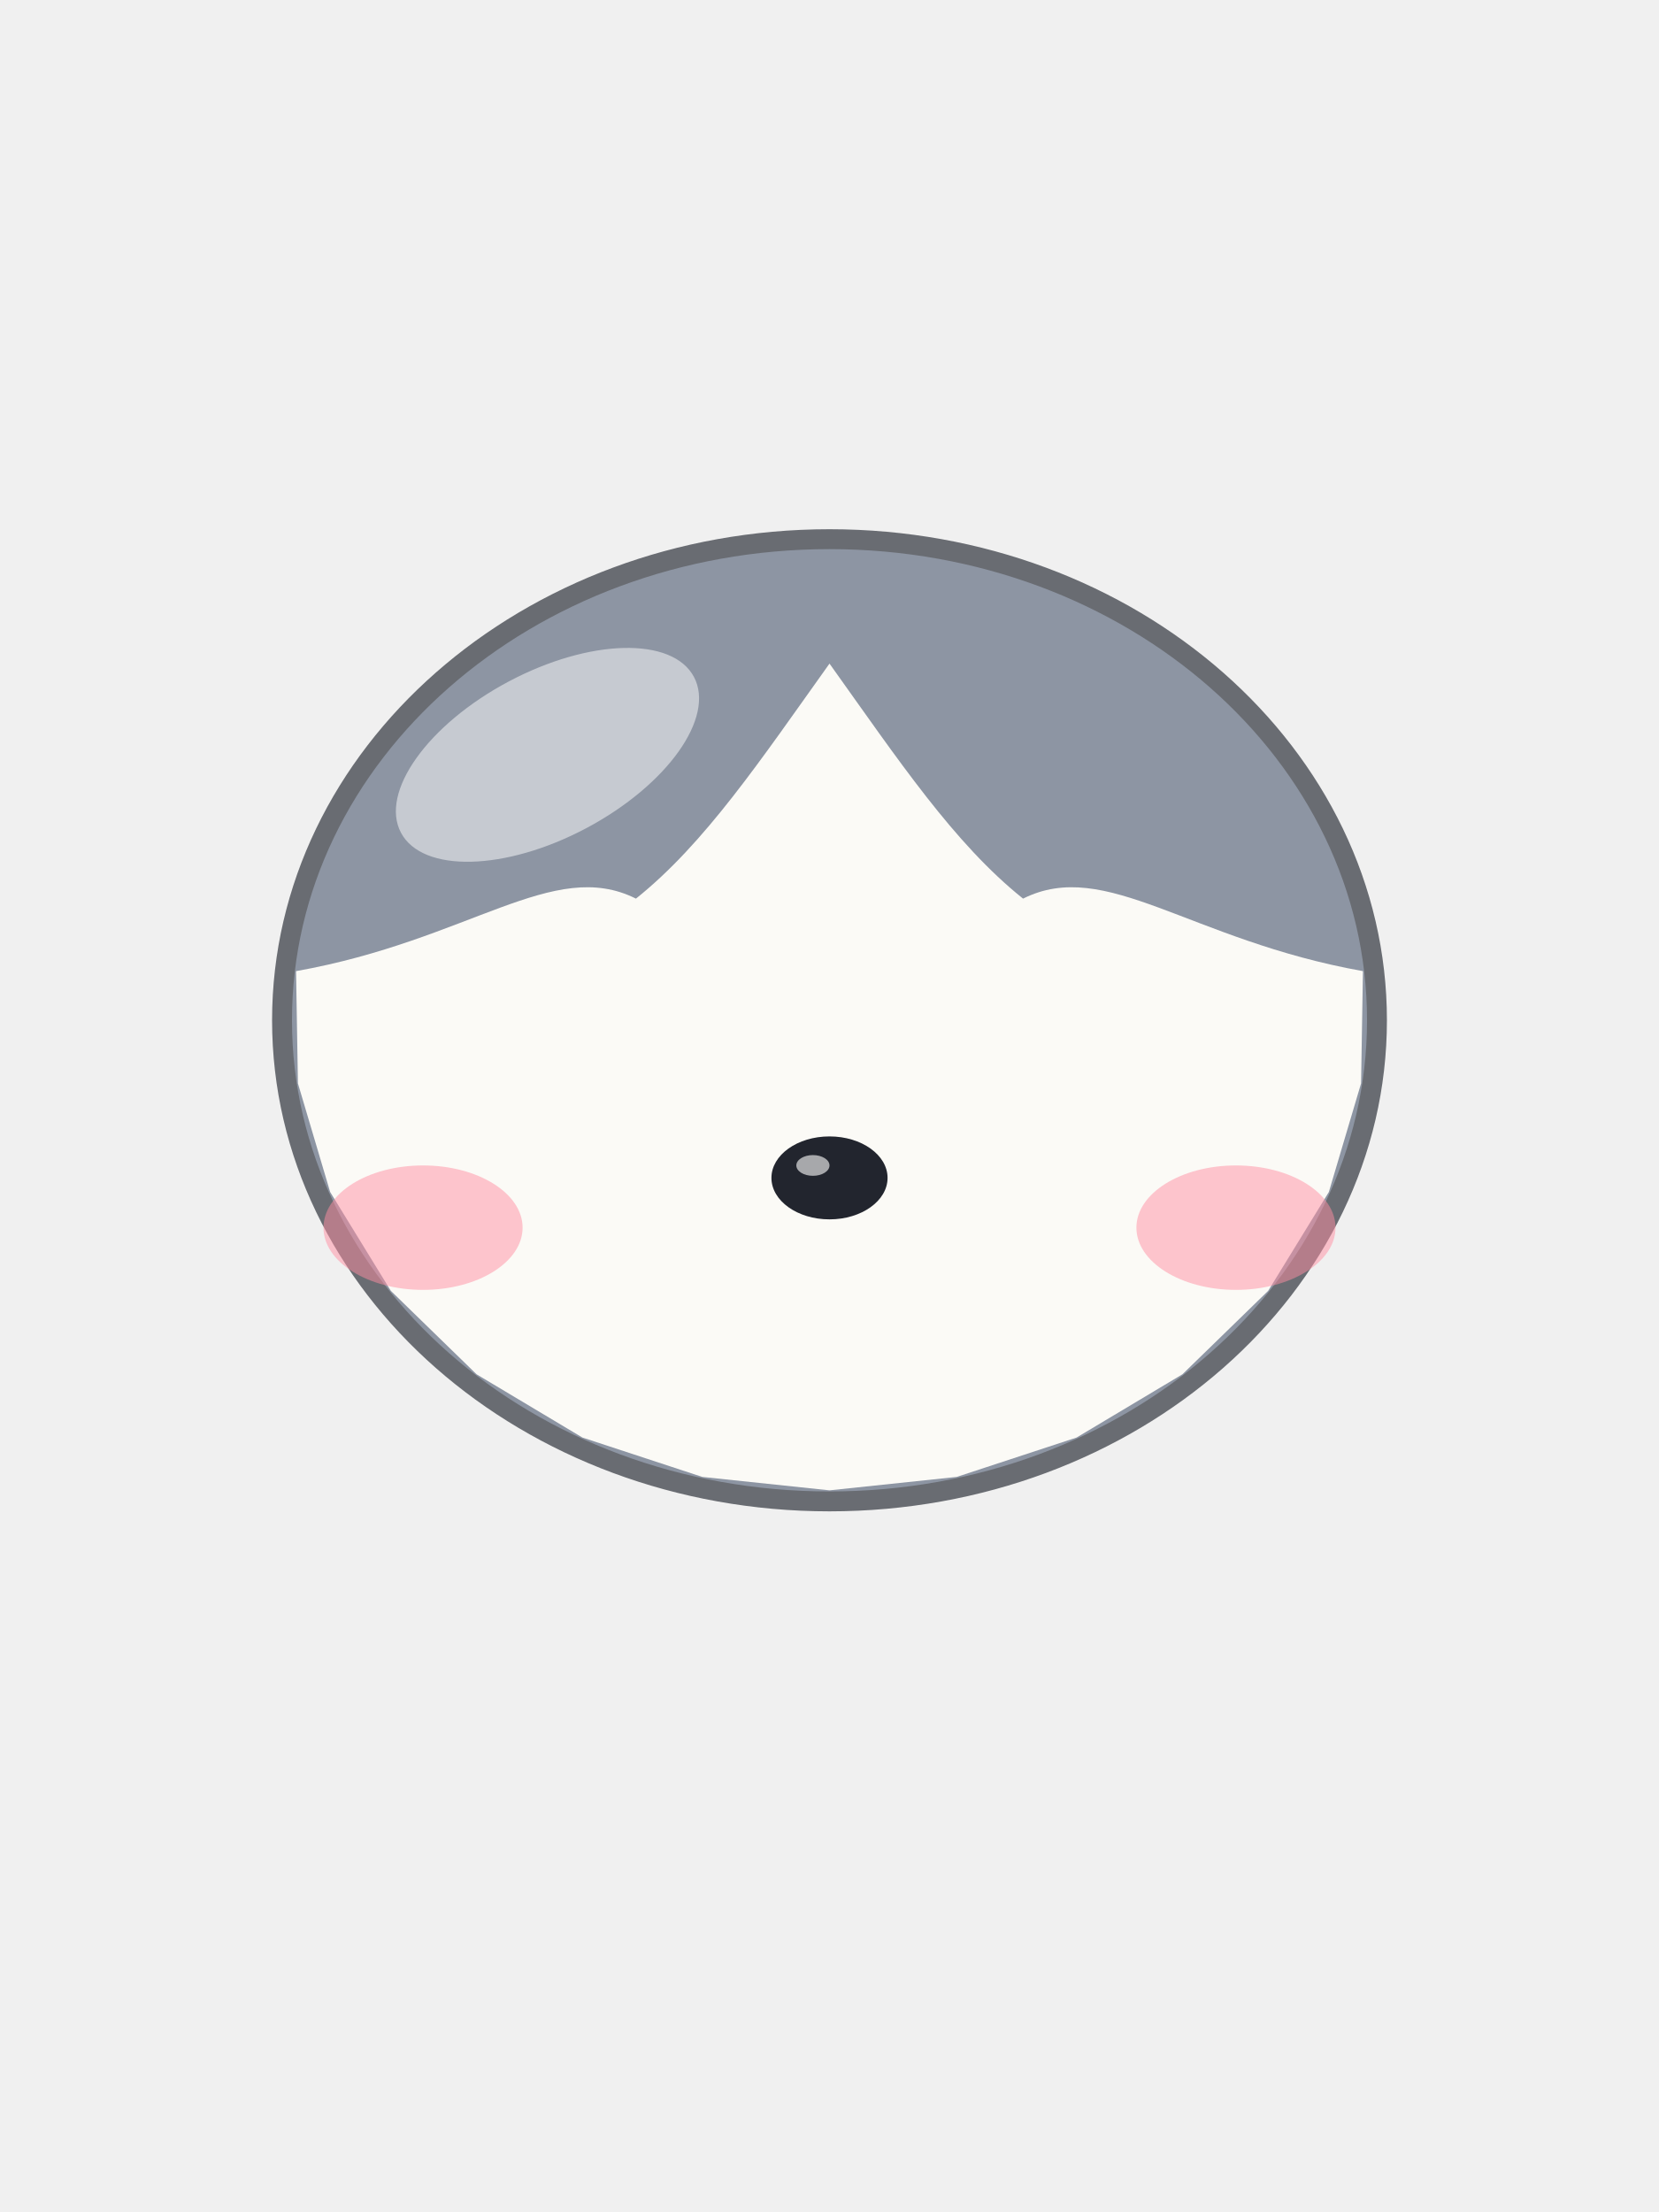
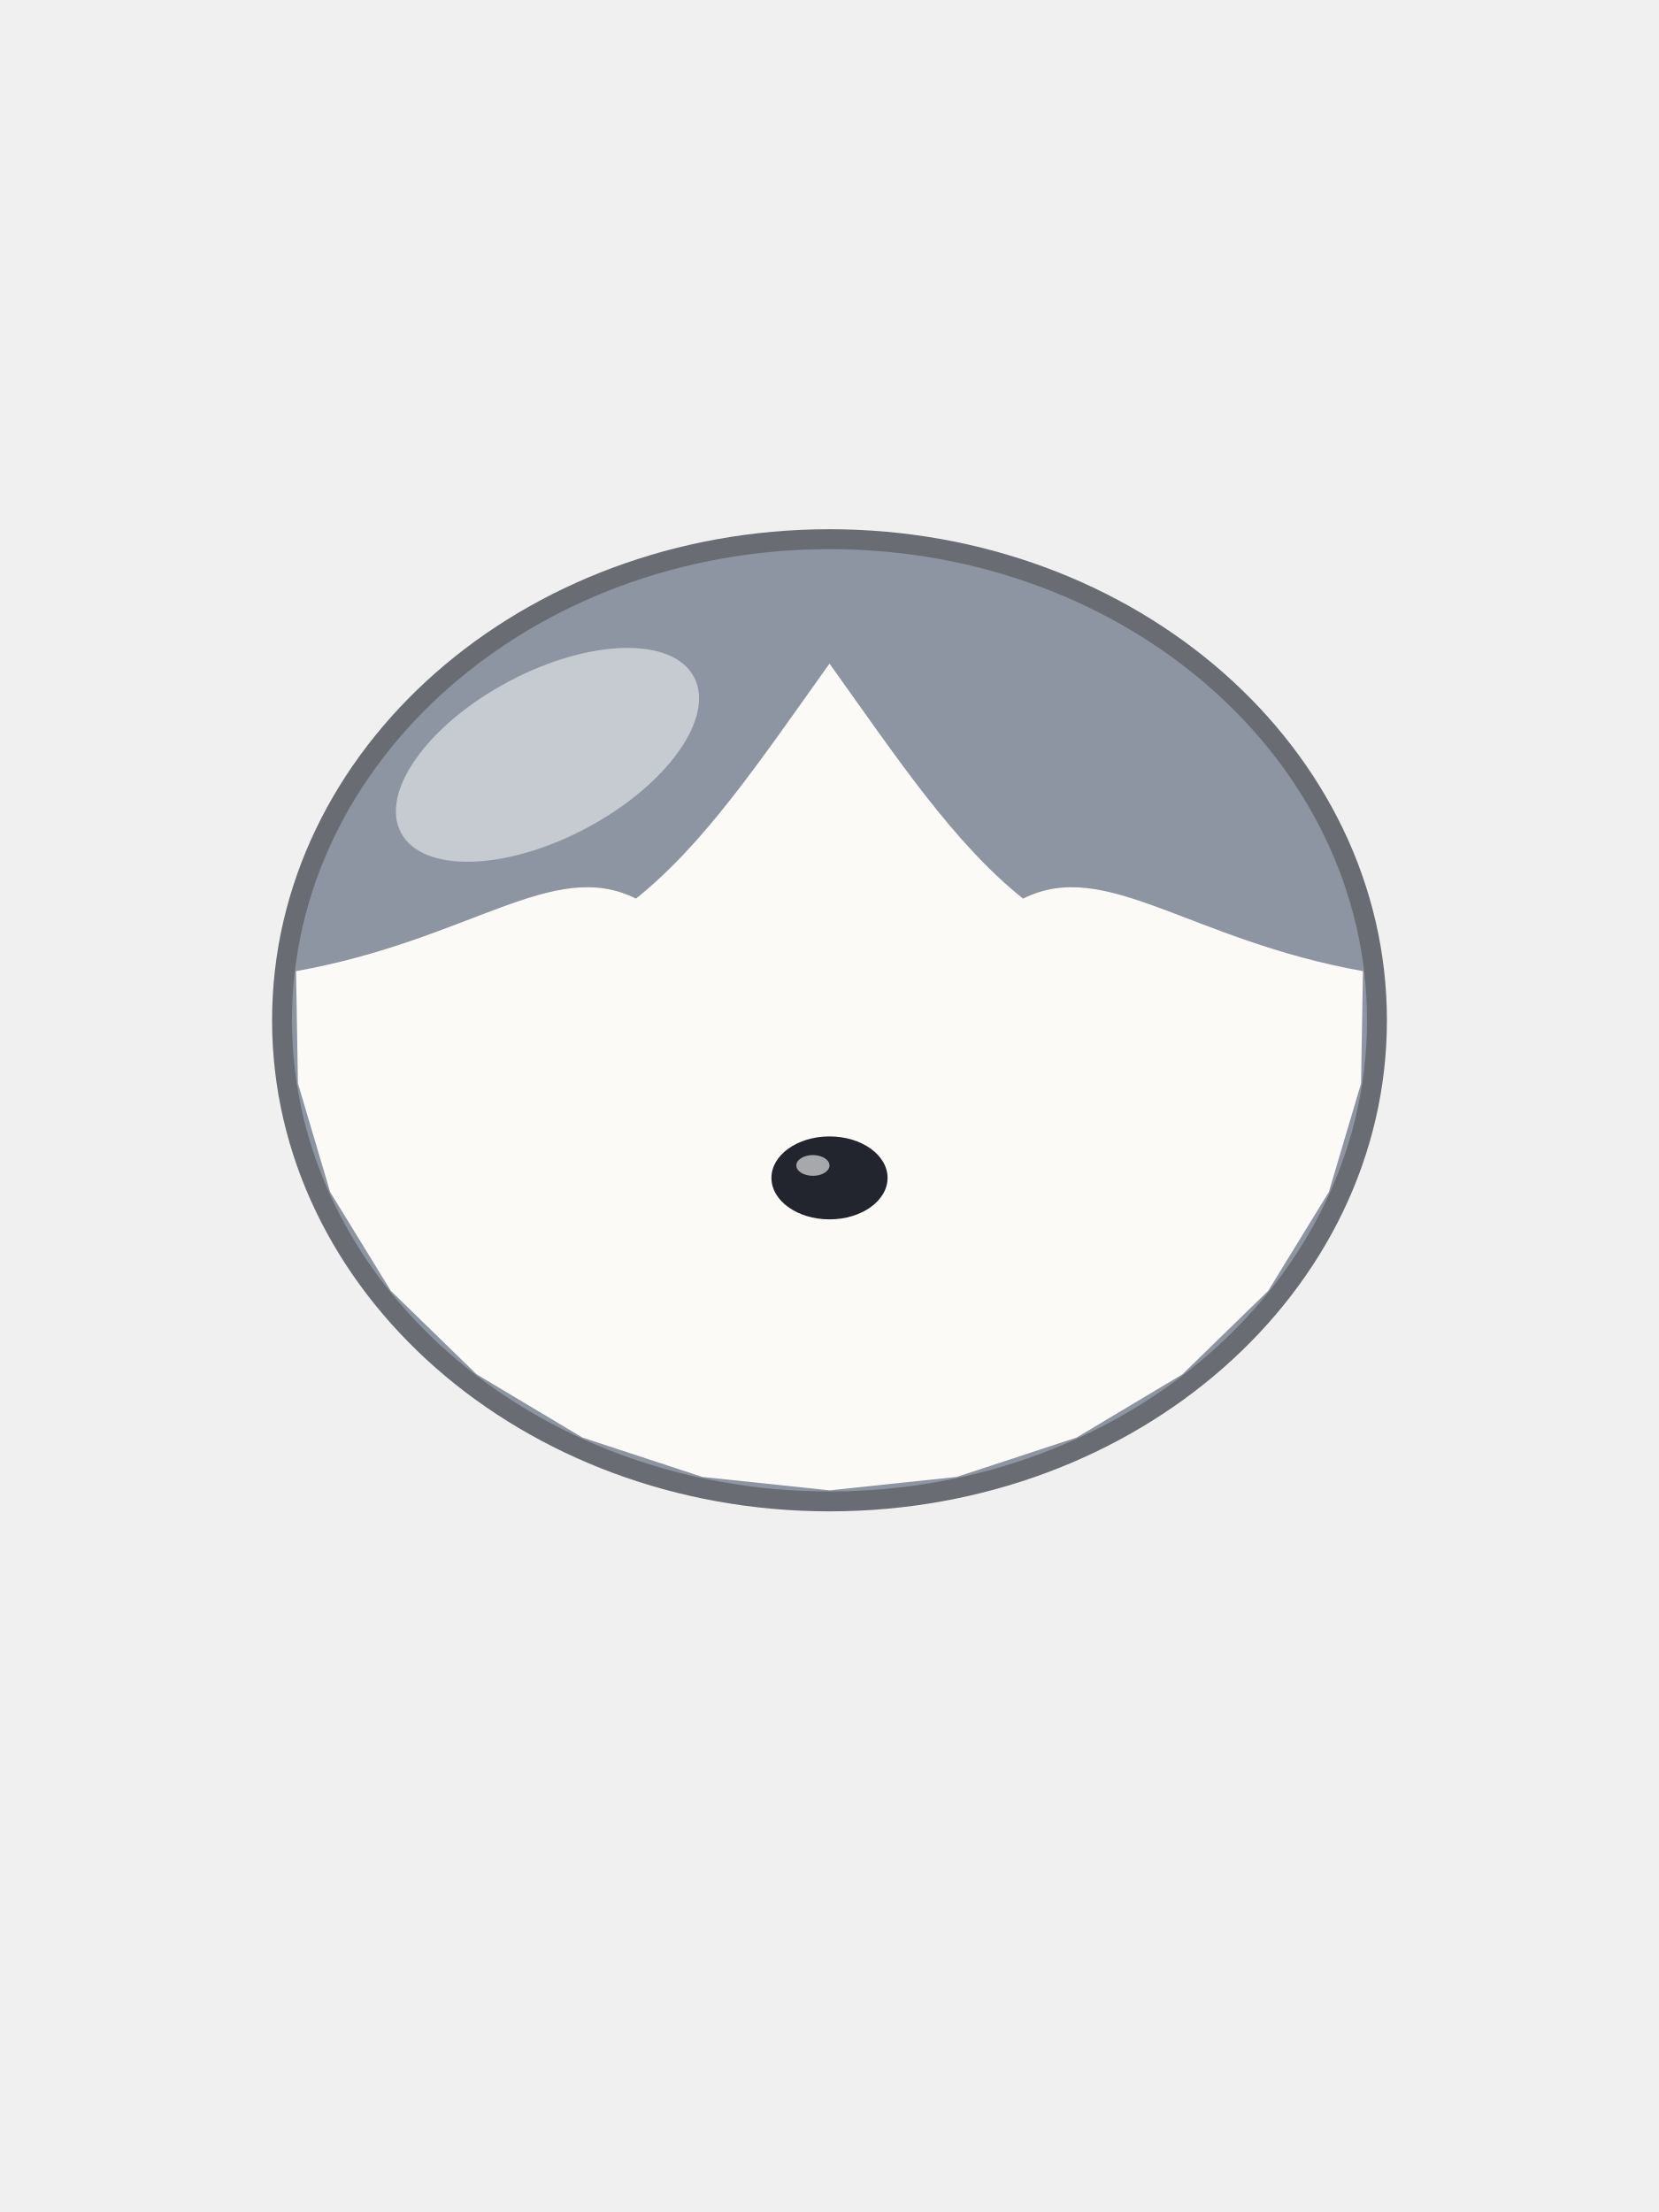
<svg xmlns="http://www.w3.org/2000/svg" viewBox="0 0 240 320">
  <ellipse cx="120" cy="147.6" rx="79.2" ry="69.6" fill="#8D95A3" stroke="#696C72" stroke-width="2.88" />
  <path d="M 42.83 140.49 L 43.1 156.73 L 47.76 172.44 L 56.54 186.74 L 68.94 198.81 L 84.25 207.96 L 101.6 213.66 L 120 215.6 L 138.4 213.66 L 155.75 207.96 L 171.06 198.81 L 183.46 186.74 L 192.24 172.44 L 196.9 156.73 L 197.17 140.49 C 172 136 160 124 148 130 C 138 122 130 110 120 96 C 110 110 102 122 92 130 C 80 124 68 136 42.83 140.49 Z" fill="#FBFAF6" />
  <path d="M 100.39 97.93 C 103.5 103.78 96.54 113.57 84.83 119.8 C 73.13 126.02 61.12 126.32 58.01 120.47 C 54.9 114.62 61.86 104.83 73.57 98.6 C 85.27 92.38 97.28 92.08 100.39 97.93 Z" fill="#FFFFFF" fill-opacity="0.5" />
-   <ellipse cx="61.2" cy="177.6" rx="14.4" ry="9" fill="#FF8FA3" fill-opacity="0.5" />
-   <ellipse cx="178.8" cy="177.6" rx="14.4" ry="9" fill="#FF8FA3" fill-opacity="0.5" />
  <ellipse cx="120" cy="170.4" rx="8.4" ry="6" fill="#22252E" />
  <ellipse cx="117.6" cy="168.6" rx="2.4" ry="1.5" fill="#FFFFFF" fill-opacity="0.6" />
</svg>
